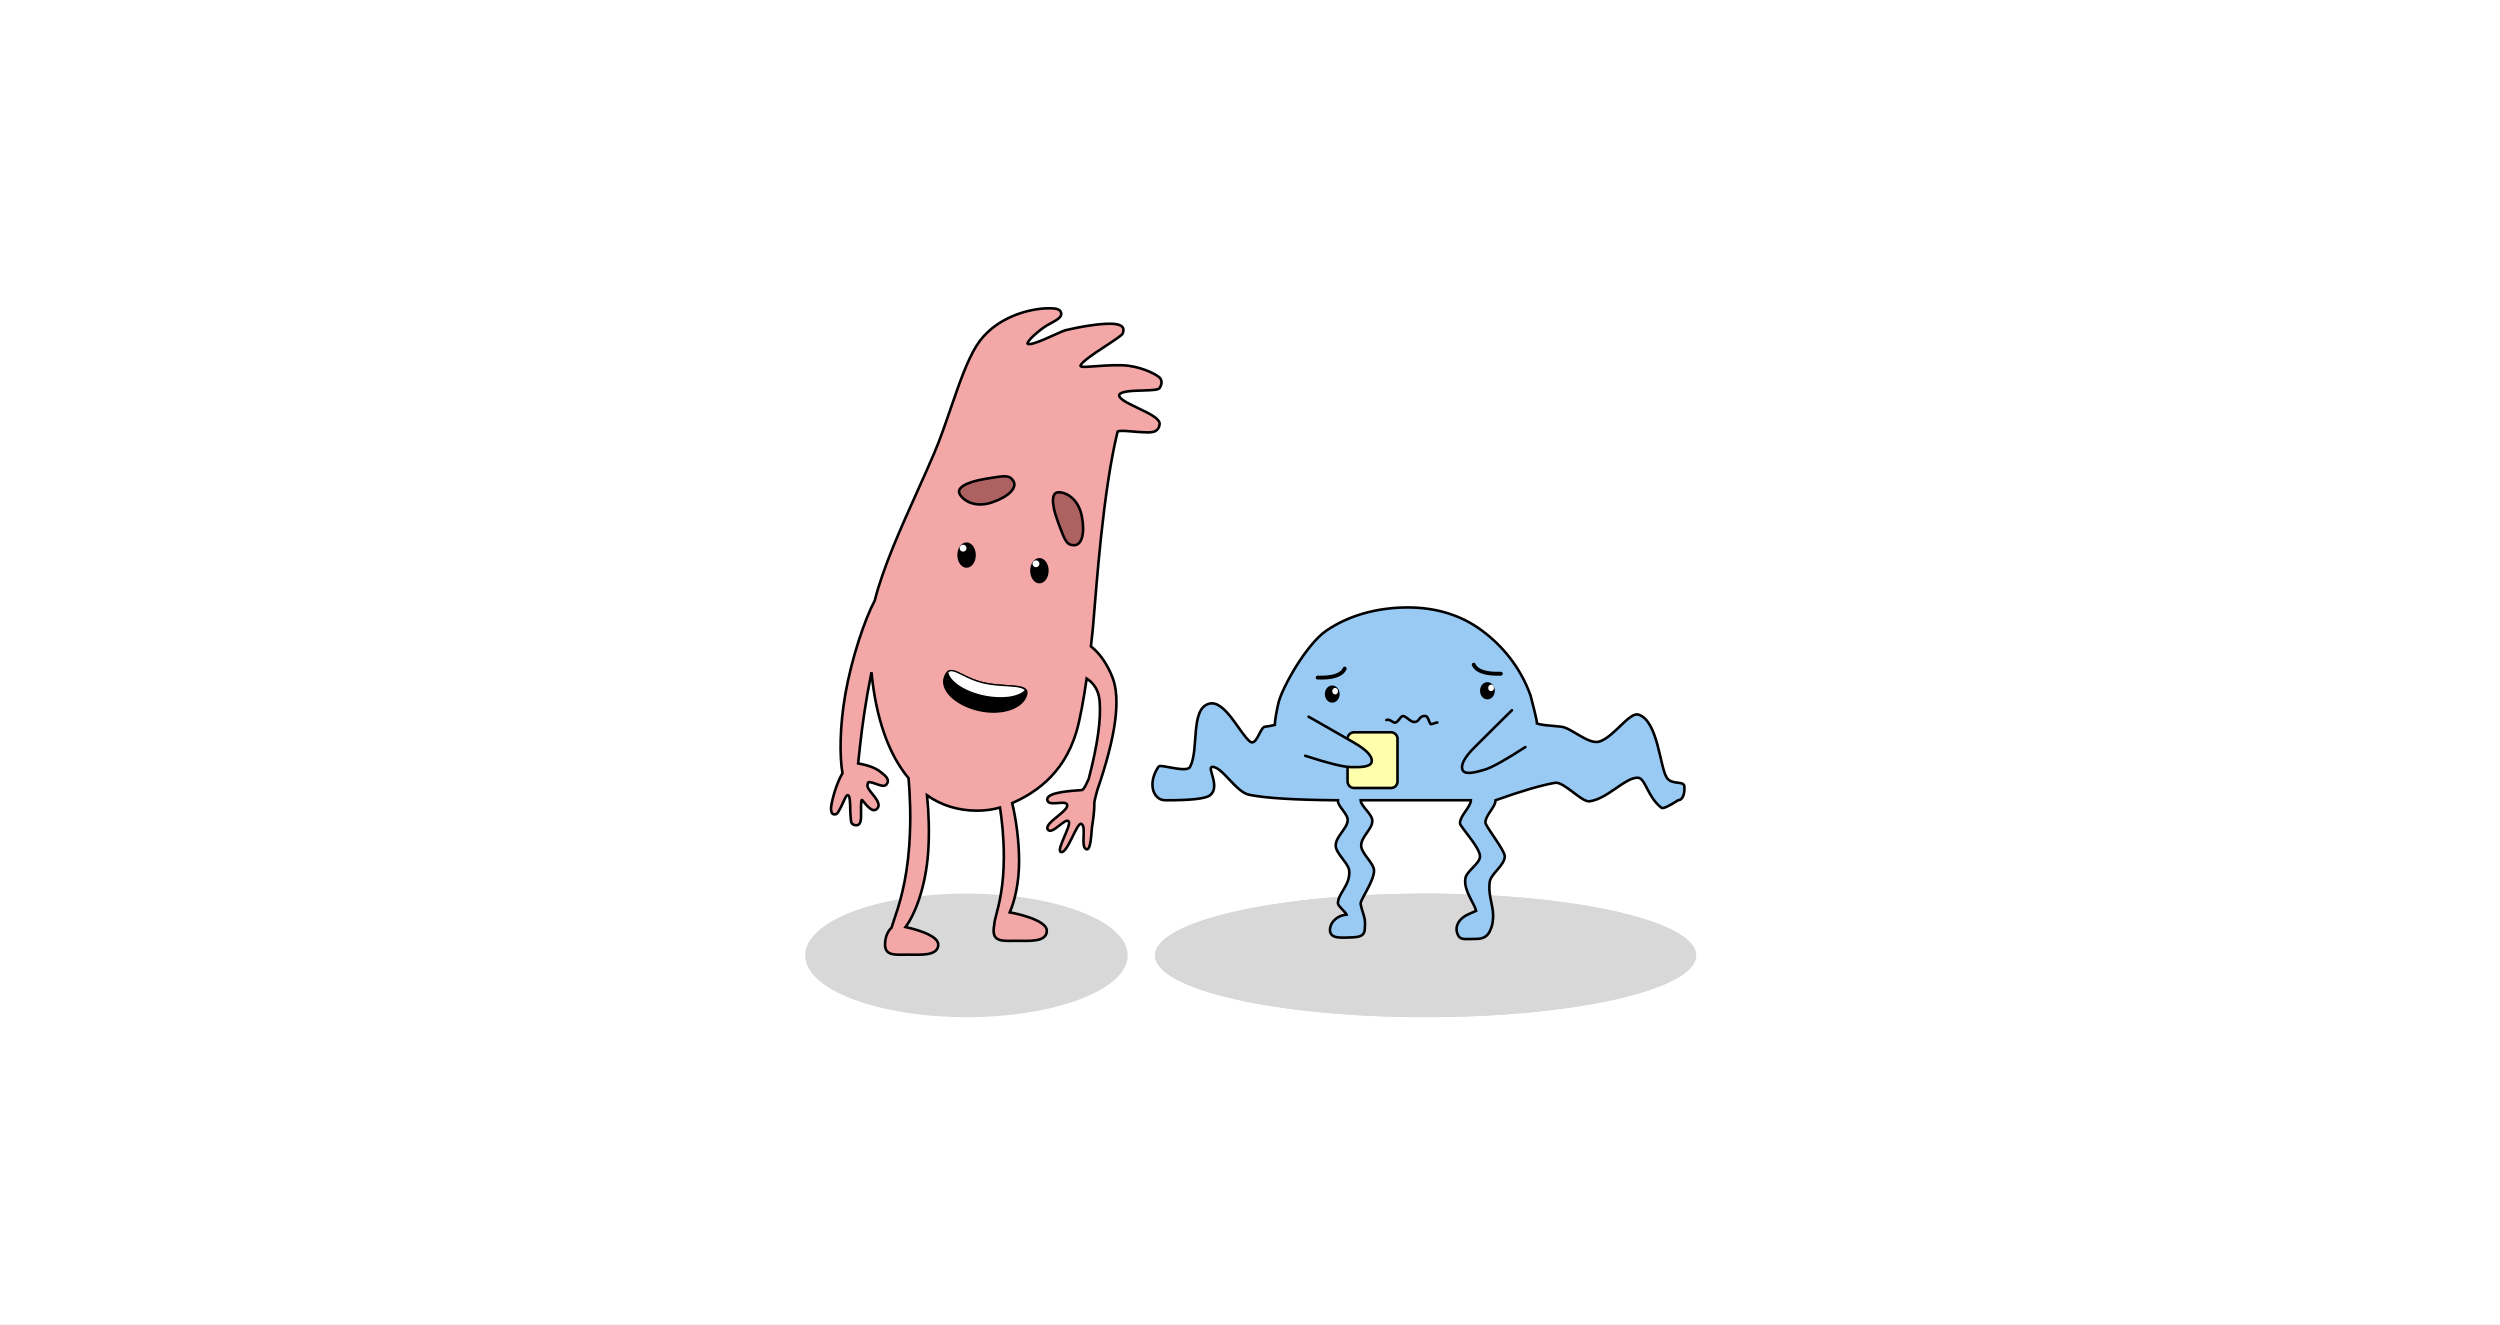
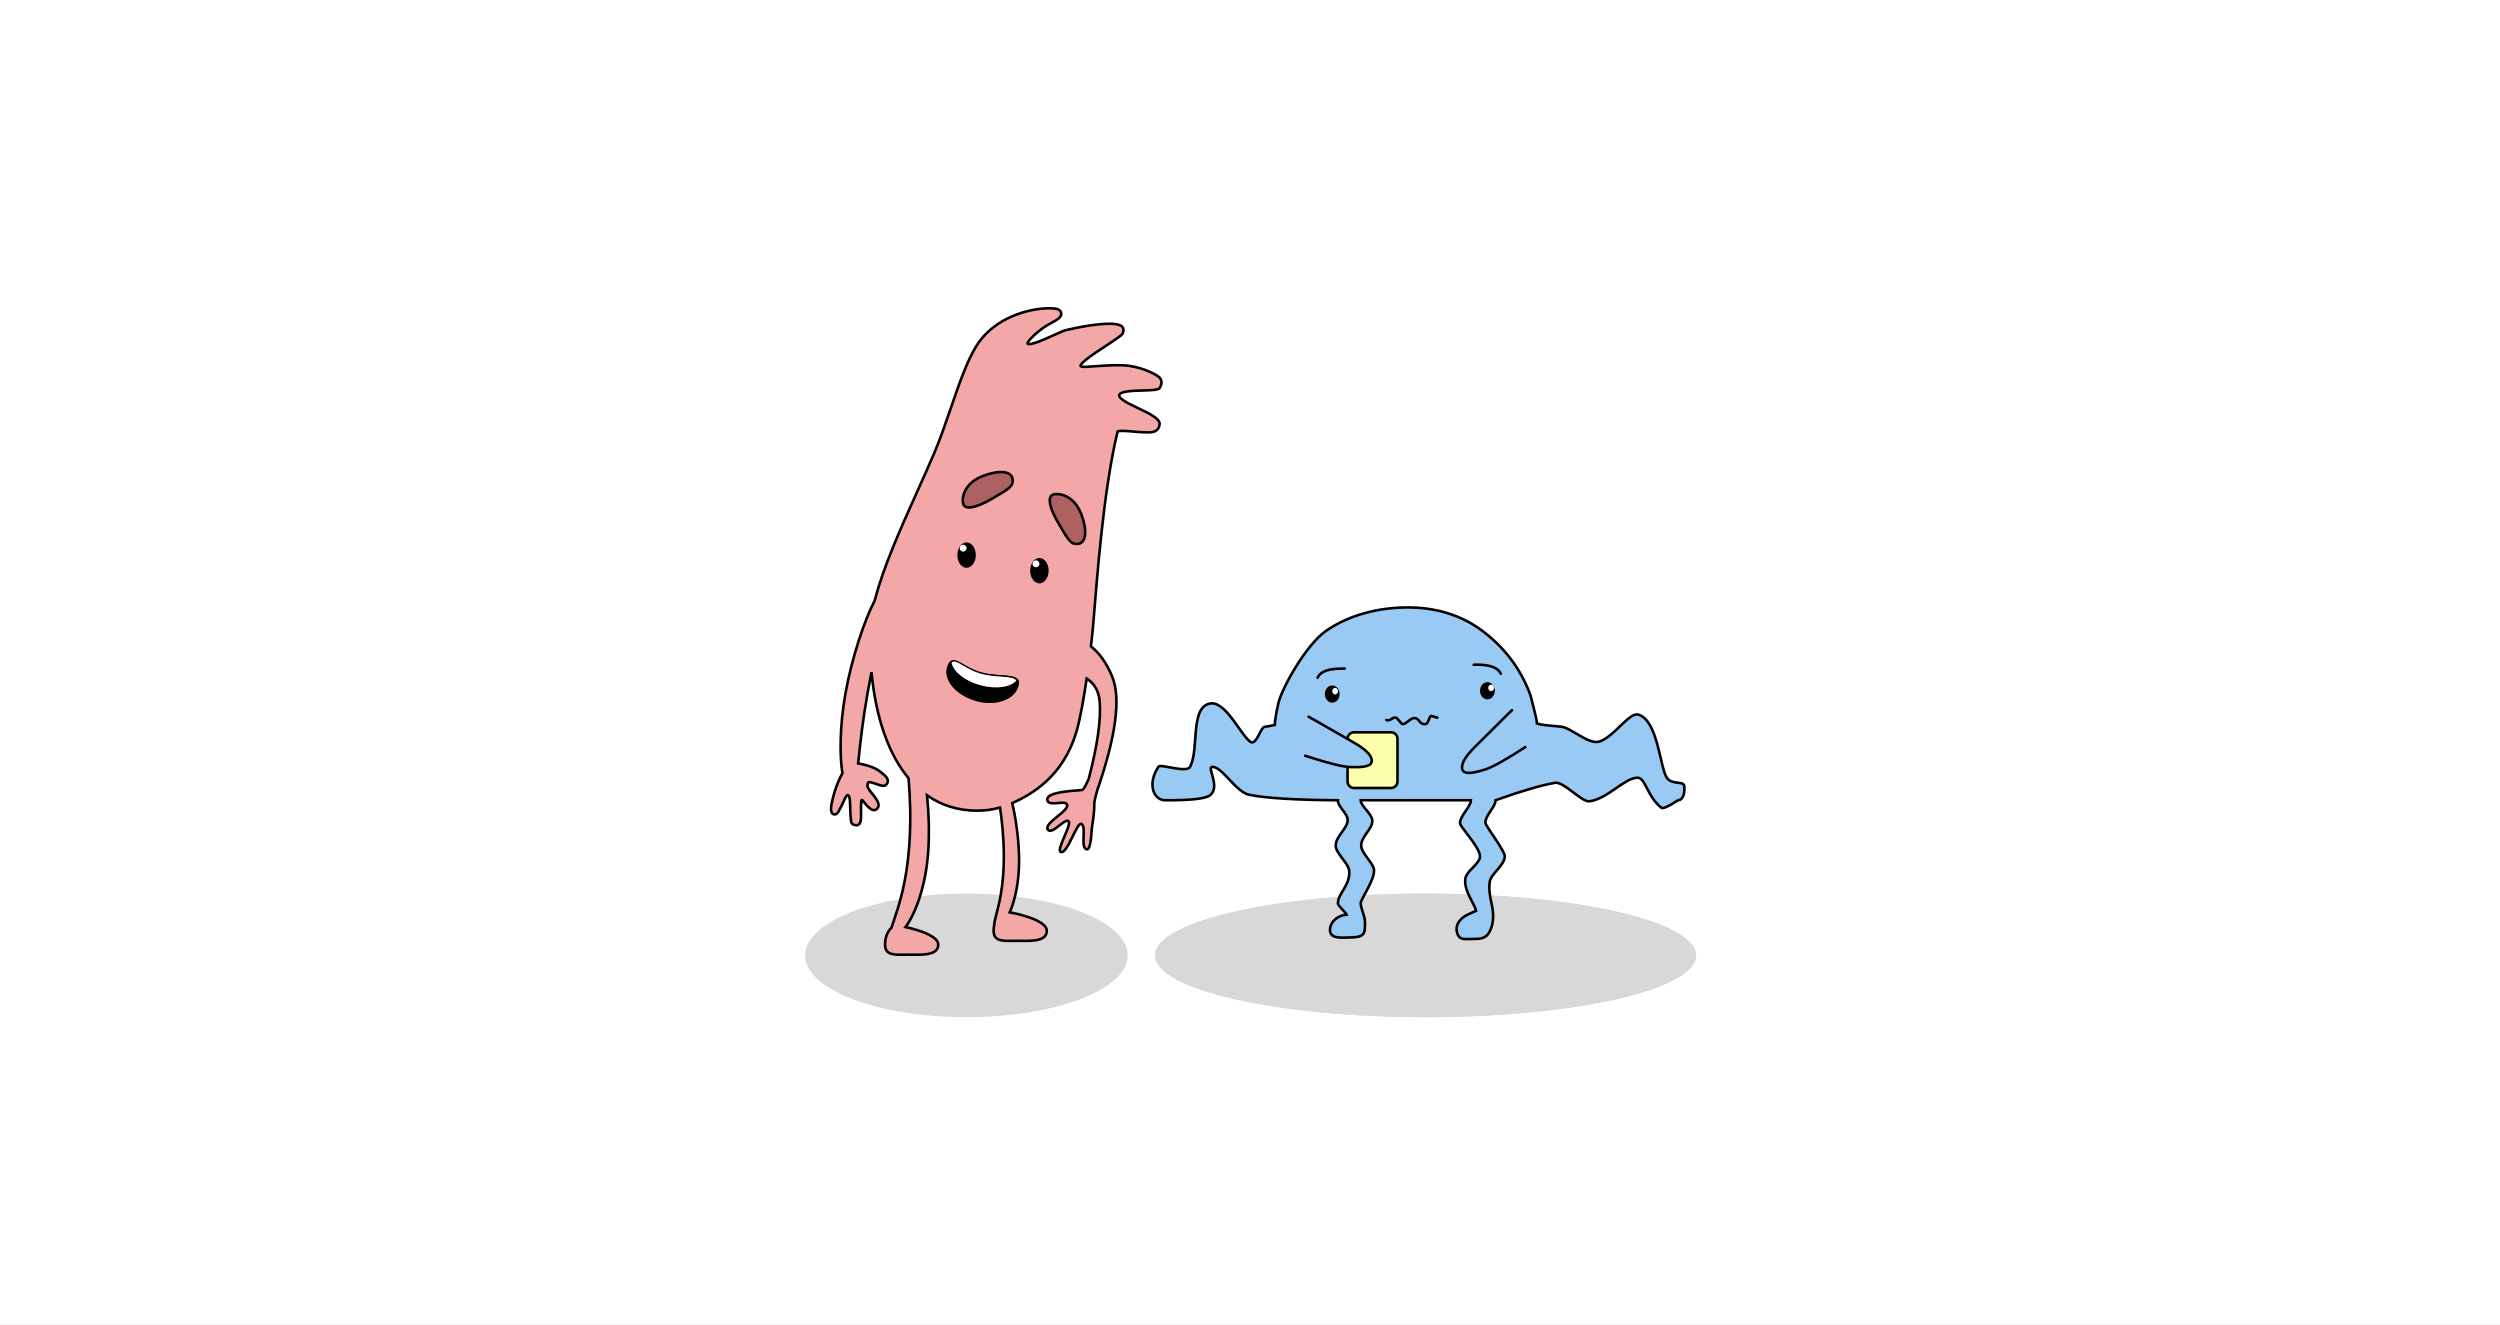
<svg xmlns="http://www.w3.org/2000/svg" width="1922px" height="1018px" viewBox="0 0 1922 1018" version="1.1">
  <g id="Page-1" stroke="none" stroke-width="1" fill="none" fill-rule="evenodd">
    <g id="2scene11">
-       <rect id="Rectangle" fill="#FFFFFF" x="0" y="0" width="1922" height="1018" />
+       <rect id="Rectangle" fill="#FFFFFF" fill-rule="nonzero" x="0" y="0" width="1922" height="1018" />
      <g id="Group-3" transform="translate(619, 237)">
-         <ellipse id="Oval" fill="#D8D8D8" cx="477" cy="497.5" rx="208" ry="47.5" />
-         <ellipse id="Oval" fill="#D8D8D8" cx="477" cy="497.5" rx="208" ry="47.5" />
-         <ellipse id="Oval" fill="#D8D8D8" cx="124" cy="497.5" rx="124" ry="47.5" />
+         <ellipse id="Oval" fill="#D8D8D8" fill-rule="nonzero" cx="477" cy="497.5" rx="208" ry="47.5" />
+         <ellipse id="Oval" fill="#D8D8D8" fill-rule="nonzero" cx="477" cy="497.5" rx="208" ry="47.5" />
+         <ellipse id="Oval" fill="#D8D8D8" fill-rule="nonzero" cx="124" cy="497.5" rx="124" ry="47.5" />
        <g id="charsquiggy" transform="translate(267, 230)">
          <path d="M404.119,148.242 C396.742,152.999 392.474,154.925 391.315,154.021 C380.247,145.385 379.071,130.898 372.979,130.898 C363.056,130.898 350.092,147.098 336.026,149.051 C330.032,149.883 316.223,133.641 309.477,134.828 C298.847,136.697 283.603,141.169 263.745,148.242 C263.763,153.609 255.987,159.539 255.981,165.386 C255.979,168.171 270.882,186.688 270.87,191.325 C270.851,198.294 260.19,204.595 259.279,211.099 C258.106,219.476 260.953,226.914 261.684,233.25 C262.455,239.941 261.117,245.36 259.907,247.617 C259.094,249.825 257.921,251.746 255.981,253.051 C254.354,254.147 252.178,254.816 249.181,254.816 C247.395,254.816 245.829,254.874 244.452,254.924 C241.227,255.042 239,255.091 237.4,254.386 C235.969,253.756 234.973,252.568 234.262,250.267 C233.357,247.336 233.835,244.486 235.384,241.988 C236.956,239.454 239.647,237.282 243.123,235.792 C243.62,235.579 244.231,235.29 244.902,234.974 C246.112,234.402 247.513,233.742 248.807,233.25 C247.638,227.538 239.236,217.958 240.537,208.486 C241.362,202.481 252.11,196.892 251.821,191.168 C251.458,183.981 236.39,168.528 236.434,165.913 C236.535,159.879 244.522,153.77 244.837,148.242 L160.054,148.242 C160.216,152.925 168.995,158.715 169.056,164.078 C169.126,170.297 160.465,176.189 160.465,183.044 C160.465,189.053 170.095,196.453 170.354,202.064 C170.71,209.814 159.873,224.641 160.054,227.568 C160.264,230.966 163.249,237.979 163.276,240.587 C163.524,241.928 163.443,243.478 163.351,245.106 C163.315,245.741 163.278,246.389 163.262,247.04 C163.229,248.384 162.968,249.444 162.522,250.287 C162.028,251.22 161.307,251.9 160.382,252.394 C158.313,253.498 155.143,253.627 151.249,253.743 C151.059,253.749 150.868,253.755 150.674,253.761 C150.482,253.766 150.29,253.772 150.099,253.778 C146.08,253.904 142.257,253.996 139.751,252.962 C138.673,252.517 137.824,251.872 137.261,250.971 C136.748,250.152 136.466,249.113 136.498,247.79 C136.575,244.659 138.143,241.769 140.64,239.64 C142.904,237.71 145.931,236.407 149.267,236.125 C148.654,234.367 142.602,229.476 142.595,227.568 C142.565,219.687 152.391,213.506 151.249,202.233 C150.675,196.569 140.888,189.112 140.888,183.044 C140.888,176.07 149.753,170.068 150.099,163.754 C150.386,158.512 142.104,152.831 142.595,148.242 C109.652,148.018 86.887,146.606 74.298,144.007 C64.112,141.903 53.743,122.545 46.098,122.545 C41.266,122.545 52.635,137.621 44.332,144.365 C41.045,147.035 29.523,148.327 9.767,148.242 C7.367,148.242 5.242,147.328 3.587,145.727 C1.945,144.139 0.765,141.867 0.265,139.135 C-0.583,134.494 0.532,128.5 4.696,122.379 C6.249,120.097 26.29,127.584 28.934,122.545 C35.98,109.117 28.923,78.143 43.418,74.053 C55.683,70.593 66.984,96.783 75,103.107 C79.978,107.033 82.795,92.052 86.501,91.686 C90.061,91.335 92.046,90.712 94.047,90.329 C94.047,87.544 95.479,79.109 96.923,73.218 C99.766,61.617 118.248,28.367 133.807,17.759 C151.261,5.859 173.428,0 196.357,0 C218.592,0 237.813,6.21 253.449,17.874 C269.065,29.523 282.775,45.801 290.658,67.616 C291.464,70.984 295.628,86.146 295.628,89.235 C298.738,90.303 302.497,90.632 314.208,91.686 C321.823,92.372 335.322,105.745 343.627,103.107 C354.919,99.519 366.649,80.171 373.693,82.413 C388.701,87.188 390.061,122.757 395.436,130.898 C399.401,136.904 408.613,132.794 408.943,137.647 C409.149,140.672 408.779,143.236 408.01,145.054 C407.587,146.054 407.041,146.837 406.409,147.372 C405.736,147.943 404.963,148.242 404.119,148.242 Z" id="Combined-Shape" stroke="#000000" stroke-width="2" fill="#99CAF4" fill-rule="nonzero" />
          <ellipse id="Oval" fill="#000000" fill-rule="nonzero" cx="138.227" cy="66.59" rx="5.681" ry="6.627" />
          <ellipse id="Oval" fill="#000000" fill-rule="nonzero" cx="257.519" cy="64.066" rx="5.681" ry="6.627" />
          <ellipse id="Oval" fill="#FFFFFF" fill-rule="nonzero" cx="260.359" cy="61.856" rx="2.209" ry="2.525" />
          <ellipse id="Oval" fill="#FFFFFF" fill-rule="nonzero" cx="140.436" cy="64.381" rx="2.209" ry="2.525" />
-           <path d="" id="Path-3" stroke="#979797" />
-           <path d="M179.818,86.548 C182.411,87.96 184.775,84.031 187.039,84.677 C188.795,85.178 190.889,89.446 192.368,89.648 C195.625,90.091 199.835,81.784 204.5,86.548 C204.992,87.051 206.336,90.217 210.15,89.648 C211.699,89.416 212.709,85.296 213.646,83.699 C214.239,82.688 218.313,85.041 219.032,84.677" id="Path-5" stroke="#000000" stroke-width="2" stroke-linecap="round" transform="translate(199.4253, 86.58016) scale(1, -1) translate(-199.4253, -86.58016) " />
-           <rect id="Rectangle" stroke="#000000" stroke-width="2" fill="#FDFFAD" x="150" y="96" width="38.395" height="42.814" rx="5" />
-           <path d="M115.505,107.88 C130.93,117.885 141.365,123.68 146.809,125.264 C152.709,126.98 161.319,129.49 163.461,125.955 C165.603,122.421 162.987,116.444 154.383,107.88 C131.76,85.362 122.544,76.259 126.736,80.568" id="Path-7" stroke="#000000" stroke-width="2" fill="#99CAF4" stroke-linecap="round" transform="translate(139.8375, 103.6363) rotate(-15) translate(-139.8375, -103.6363) " />
+           <g id="Path-3" />
+           <path d="M179.818,86.548 C182.411,87.96 184.775,84.031 187.039,84.677 C188.795,85.178 190.889,89.446 192.368,89.648 C195.625,90.091 199.835,81.784 204.5,86.548 C204.992,87.051 206.336,90.217 210.15,89.648 C211.699,89.416 212.709,85.296 213.646,83.699 C214.239,82.688 218.313,85.041 219.032,84.677" id="Path-5" stroke="#000000" stroke-width="2" stroke-linecap="round" transform="translate(199.4253, 86.58016) scale(-1, -1) rotate(-180) translate(-199.4253, -86.58016) " />
+           <rect id="Rectangle" stroke="#000000" stroke-width="2" fill="#FDFFAD" fill-rule="nonzero" x="150" y="96" width="38.395" height="42.814" rx="5" />
+           <path d="M115.505,107.88 C130.93,117.885 141.365,123.68 146.809,125.264 C152.709,126.98 161.319,129.49 163.461,125.955 C165.603,122.421 162.987,116.444 154.383,107.88 C131.76,85.362 122.544,76.259 126.736,80.568" id="Path-7" stroke="#000000" stroke-width="2" fill="#99CAF4" fill-rule="nonzero" stroke-linecap="round" transform="translate(139.8375, 103.6363) rotate(-15) translate(-139.8375, -103.6363) " />
          <path d="M238,107.35 C253.425,117.356 263.86,123.15 269.305,124.734 C275.205,126.451 283.815,128.961 285.957,125.426 C288.098,121.892 285.482,115.914 276.879,107.351 C254.255,84.833 245.039,75.729 249.231,80.039" id="Path-7" stroke="#000000" stroke-width="2" stroke-linecap="round" transform="translate(262.3331, 103.1067) scale(-1, 1) translate(-262.3331, -103.1067) " />
        </g>
-         <g id="charcece" transform="translate(19, 0)">
-           <g id="Group-3" transform="translate(127.5, 248.5) scale(-1, 1) translate(-127.5, -248.5) " fill-rule="nonzero">
+         <g id="charcece" transform="translate(19, 0)" fill-rule="nonzero">
+           <g id="Group-3" transform="translate(127.5, 248.5) scale(-1, 1) translate(-127.5, -248.5) ">
            <path d="M86.424,-3.20596882e-11 C101.879,-3.20596882e-11 128.799,7.148 142.328,28.922 C149.651,40.708 155.676,58.27 161.917,76.484 C165.959,88.281 170.094,100.351 174.742,111.289 C178.698,120.601 183.144,130.486 187.706,140.628 C200.44,168.938 214.073,199.255 220.517,224.762 C228.123,238.933 238.216,268.947 243.058,296.379 C247.461,321.32 247.548,344.267 245.318,357.433 C250.912,366.879 254.328,382.06 254.124,385 C254.076,385.705 253.965,386.873 253.575,387.726 C253.24,388.457 252.715,388.953 251.99,389.048 C251.356,389.138 250.72,389.196 249.994,388.782 C249.534,388.519 249.024,388.05 248.508,387.196 C246.978,384.667 245.791,382.058 244.776,379.823 C243.753,377.572 242.924,375.707 242.069,374.761 C241.835,374.502 241.612,374.309 241.36,374.273 C241.156,374.244 240.956,374.343 240.74,374.516 C239.411,375.573 239.419,381.671 239.306,385.928 C239.255,387.841 239.209,389.44 239.089,390.215 C238.964,391.019 238.925,391.779 238.889,392.476 C238.816,393.872 238.717,395.032 238.162,395.881 C237.695,396.595 236.928,397.135 235.547,397.378 C234.786,397.512 234.14,397.482 233.595,397.3 C233.016,397.107 232.538,396.746 232.155,396.193 C231.506,395.254 231.139,393.681 231.042,391.34 C230.982,389.915 231.006,388.189 231.03,386.438 C231.066,383.785 231.107,381.075 230.846,379.314 C230.761,378.738 230.652,378.273 230.478,377.979 C230.052,377.942 229.506,378.799 228.74,379.746 C227.169,381.685 224.97,384.363 222.538,385.513 C221.96,385.786 221.386,385.873 220.844,385.822 C220.252,385.766 219.696,385.544 219.214,385.206 C218.189,384.485 217.52,383.238 217.541,382.055 C217.591,379.351 219.902,376.37 222.199,373.508 L222.59,373.024 C224.673,370.448 226.725,367.967 225.977,365.93 C225.903,365.731 225.857,365.507 225.813,365.277 C225.757,364.988 225.76,364.625 225.44,364.445 C225.159,364.288 224.708,364.269 224.001,364.372 C222.606,364.574 220.985,365.151 219.391,365.713 C217.625,366.335 215.889,366.939 214.495,367.078 C213.248,367.203 212.266,366.954 211.631,366.25 C210.977,365.525 210.623,364.81 210.484,364.117 C210.324,363.325 210.442,362.554 210.762,361.812 C211.538,360.009 213.589,358.378 215.262,357.083 C215.59,356.829 215.901,356.588 216.181,356.36 C220.402,352.937 226.611,351.15 233.263,349.903 C233.128,348.653 232.989,347.341 232.844,345.965 C231.574,333.968 229.799,317.19 225.965,295.468 C224.994,289.967 223.996,284.749 222.998,279.821 C219.604,315.268 209.749,343.035 194.49,361.295 C193.439,374.172 192.461,391.549 193.958,412.937 C195.97,441.68 202.078,459.695 205.56,469.965 C206.423,472.509 207.125,474.582 207.569,476.229 C210.24,478.506 212.585,483.163 212.585,489.208 C212.585,490.868 212.292,492.173 211.769,493.201 C211.185,494.348 210.315,495.165 209.205,495.74 C206.645,497.065 202.721,497.041 198.176,496.969 C197.139,496.953 196.07,496.936 194.979,496.936 C193.996,496.938 192.976,496.952 191.938,496.967 C186.55,497.041 180.669,497.103 176.706,495.662 C175.124,495.087 173.838,494.274 172.965,493.163 C172.152,492.129 171.685,490.835 171.685,489.208 C171.685,487.82 172.348,486.484 173.544,485.235 C174.778,483.945 176.586,482.74 178.729,481.645 C184.025,478.939 191.379,476.885 196.802,475.714 C189.483,465.812 181.287,444.815 179.415,418.077 C178.404,403.63 178.886,388.125 180.288,374.45 C169.255,382.172 156.35,386.239 141.791,386.239 C135.716,386.239 129.834,385.424 124.186,383.852 C122.757,393.514 121.253,406.259 121.253,421.88 C121.253,444.079 124.969,458.253 127.088,466.334 C127.989,469.768 128.591,472.135 128.547,473.573 C128.907,475.096 129.113,476.769 129.113,478.563 C129.113,480.224 128.82,481.529 128.297,482.557 C127.713,483.704 126.843,484.52 125.734,485.095 C123.174,486.421 119.25,486.397 114.705,486.325 C113.668,486.308 112.598,486.291 111.506,486.291 C110.47,486.291 109.385,486.307 108.274,486.322 C102.995,486.396 97.147,486.459 93.2,485.011 C91.631,484.435 90.353,483.621 89.484,482.509 C88.678,481.477 88.214,480.185 88.214,478.563 C88.214,477.079 88.973,475.653 90.332,474.328 C91.748,472.947 93.821,471.666 96.24,470.517 C102.694,467.45 111.63,465.294 116.692,464.411 C112.794,455.392 109.526,441.513 109.526,425.053 C109.526,409.673 111.806,392.904 114.813,380.451 C99.845,373.718 75.777,360.099 65.511,325.79 C62.635,316.181 59.835,300.272 57.556,284.649 C51.566,288.528 48.244,294.349 47.587,302.112 C46.412,316.007 49.231,335.967 56.044,361.993 C57.258,364.15 59.449,370.274 61.449,370.431 C68.033,370.951 88.388,371.809 87.873,377.799 C87.382,383.522 74.652,378.05 72.788,381.269 C69.993,386.096 90.611,395.557 87.507,400.657 C84.404,405.758 73.477,390.524 71.263,394.711 C69.509,398.03 81.15,416.653 77.443,418.002 C72.348,419.857 65.109,394.656 61.624,396.409 C57.377,398.545 62.689,414.124 57.759,415.918 C54.161,417.227 53.957,402.039 53.541,399.351 C52.638,393.528 51.537,386.174 51.66,380.24 C51.691,378.776 50.362,374.139 49.416,370.491 C35.057,329.004 31.193,300.016 37.822,283.529 C42.186,272.675 47.876,265.007 54.304,259.891 C53.487,252.936 52.882,247.072 52.554,243.25 C49.95,212.911 45.128,141.352 33.784,94.745 C33.631,94.655 33.467,94.596 33.27,94.542 C32.701,94.386 31.896,94.311 30.942,94.285 C28.18,94.209 24.225,94.561 20.908,94.854 C18.64,95.054 16.664,95.227 15.547,95.227 C14.818,95.227 14.01,95.271 13.163,95.317 C10.35,95.468 7.142,95.605 4.826,94.444 C3.094,93.576 1.806,92.023 1.496,89.238 C1.393,88.314 1.689,87.375 2.347,86.437 C2.989,85.522 3.985,84.597 5.245,83.677 C8.408,81.366 13.267,79.045 18.047,76.767 L19.197,76.218 C23.211,74.301 27.061,72.418 29.639,70.591 C30.667,69.862 31.488,69.147 32.013,68.439 C32.41,67.902 32.638,67.377 32.579,66.851 C32.517,66.283 32.126,65.846 31.552,65.474 C30.761,64.962 29.627,64.584 28.271,64.289 C24.417,63.45 18.827,63.317 13.803,63.192 C7.575,63.037 2.412,62.692 1.599,61.475 C0.55,59.904 0.038,58.348 0.038,56.942 C0.038,55.469 0.588,54.147 1.692,53.112 C3.666,51.258 13.126,45.871 25.252,44.227 C32.147,43.292 41.525,43.923 49.21,44.446 C55.898,44.9 61.532,45.539 62.283,44.486 C62.356,44.384 62.348,44.259 62.318,44.124 C62.255,43.839 62.079,43.519 61.826,43.162 C61.173,42.24 60.022,41.134 58.544,39.904 C54.418,36.47 47.788,32.137 41.969,28.332 C35.587,24.16 30.267,20.551 29.847,19.375 C29.162,17.459 28.969,15.756 30.021,14.434 C30.831,13.417 32.443,12.582 35.438,12.152 C44.754,10.816 65.158,14.726 73.716,16.845 C75.231,17.22 78.584,18.729 82.533,20.516 C87.598,22.808 93.664,25.555 98.03,26.852 C99.558,27.307 100.868,27.584 101.836,27.58 C102.2,27.578 102.507,27.54 102.743,27.436 C102.871,27.379 102.974,27.303 103.026,27.183 C103.155,26.882 102.902,26.426 102.581,25.885 C102.099,25.07 101.299,24.08 100.247,22.969 C98.086,20.685 94.877,17.914 91.12,15.143 C89.214,13.737 86.975,12.514 84.871,11.362 C82.571,10.103 80.43,8.924 79.016,7.705 C77.8,6.657 77.119,5.563 77.119,4.408 C77.119,3.555 77.342,2.865 77.723,2.303 C78.132,1.698 78.732,1.237 79.477,0.898 C81.173,0.127 83.67,0.008 86.057,-3.20596882e-11 L86.424,-3.20596882e-11 Z" id="Combined-Shape" stroke="#000000" stroke-width="2" fill="#F3A7A7" />
-             <g id="Group-2" transform="translate(60.0857, 118.7243)">
-               <path d="M0.236,57.85 C0.032,53.84 1.324,48.004 4.006,40.779 C4.145,40.405 4.281,40.038 4.414,39.678 C7.06,32.544 8.677,28.144 10.537,25.591 C12.074,23.482 13.784,22.734 16.467,22.734 C17.882,22.734 19.102,23.254 20.1,24.22 C21.177,25.262 21.996,26.803 22.551,28.75 C23.681,32.719 23.7,38.331 22.396,44.967 C21.244,50.826 18.83,55.128 15.948,58.1 C12.352,61.809 8.034,63.445 4.606,63.445 C3.267,63.445 2.233,62.999 1.517,62.113 C0.736,61.146 0.329,59.7 0.236,57.85 Z" id="Oval" stroke="#000000" stroke-width="2" fill="#AD6161" transform="translate(11.80087, 43.08948) scale(-1, -1) translate(-11.80087, -43.08948) " />
-               <path d="M66.545,40.734 C65.207,40.734 64.175,40.289 63.46,39.403 C62.68,38.435 62.274,36.989 62.181,35.137 C61.98,31.124 63.274,25.283 65.958,18.051 C66.097,17.677 66.233,17.309 66.366,16.949 C69.014,9.807 70.632,5.403 72.492,2.847 C74.029,0.736 75.738,-0.014 78.419,-0.015 C79.833,-0.016 81.051,0.504 82.048,1.47 C83.123,2.511 83.941,4.054 84.494,6.002 C85.622,9.973 85.637,15.59 84.331,22.232 C83.177,28.096 80.763,32.402 77.881,35.379 C74.286,39.093 69.971,40.732 66.545,40.734 Z" id="Oval" stroke="#000000" stroke-width="2" fill="#AD6161" transform="translate(73.7436, 20.35924) scale(1, -1) rotate(-120) translate(-73.7436, -20.35924) " />
-               <ellipse id="Oval" fill="#000000" cx="33.814" cy="83.027" rx="7.1" ry="9.751" />
-               <ellipse id="Oval" fill="#000000" cx="89.814" cy="71.027" rx="7.1" ry="9.751" />
-               <ellipse id="Oval" fill="#FFFFFF" cx="36.477" cy="77.708" rx="2.663" ry="2.659" />
-               <ellipse id="Oval" fill="#FFFFFF" cx="92.477" cy="65.708" rx="2.663" ry="2.659" />
+             <g id="Group-2" transform="translate(56.0857, 123.7243)">
+               <path d="M4.236,52.85 C4.032,48.84 5.324,43.004 8.006,35.779 C8.145,35.405 8.281,35.038 8.414,34.678 C11.06,27.544 12.677,23.144 14.537,20.591 C16.074,18.482 17.784,17.734 20.467,17.734 C21.882,17.734 23.102,18.254 24.1,19.22 C25.177,20.262 25.996,21.803 26.551,23.75 C27.681,27.719 27.7,33.331 26.396,39.967 C25.244,45.826 22.83,50.128 19.948,53.1 C16.352,56.809 12.034,58.445 8.606,58.445 C7.267,58.445 6.233,57.999 5.517,57.113 C4.736,56.146 4.329,54.7 4.236,52.85 Z" id="Oval" stroke="#000000" stroke-width="2" fill="#AD6161" transform="translate(15.80087, 38.08948) rotate(190) translate(-15.80087, -38.08948) " />
+               <path d="M70.545,35.734 C69.207,35.734 68.175,35.289 67.46,34.403 C66.68,33.435 66.274,31.989 66.181,30.137 C65.98,26.124 67.274,20.283 69.958,13.051 C70.097,12.677 70.233,12.309 70.366,11.949 C73.014,4.807 74.632,0.403 76.492,-2.153 C78.029,-4.264 79.738,-5.014 82.419,-5.015 C83.833,-5.016 85.051,-4.496 86.048,-3.53 C87.123,-2.489 87.941,-0.946 88.494,1.002 C89.622,4.973 89.637,10.59 88.331,17.232 C87.177,23.096 84.763,27.402 81.881,30.379 C78.286,34.093 73.971,35.732 70.545,35.734 Z" id="Oval" stroke="#000000" stroke-width="2" fill="#AD6161" transform="translate(77.7436, 15.35923) scale(-1, -1) rotate(100) translate(-77.7436, -15.35923) " />
+               <ellipse id="Oval" fill="#000000" cx="37.814" cy="78.027" rx="7.1" ry="9.751" />
+               <ellipse id="Oval" fill="#000000" cx="93.814" cy="66.027" rx="7.1" ry="9.751" />
+               <ellipse id="Oval" fill="#FFFFFF" cx="40.477" cy="72.708" rx="2.663" ry="2.659" />
+               <ellipse id="Oval" fill="#FFFFFF" cx="96.477" cy="60.708" rx="2.663" ry="2.659" />
            </g>
          </g>
-           <path d="M114.002,309.096 C105.091,306.983 97.372,302.842 92.585,297.853 C90.28,295.45 88.657,292.853 87.929,290.192 C87.253,287.721 87.354,285.197 88.399,282.734 C88.998,281.324 89.647,280.307 90.376,279.62 C91.097,278.942 91.893,278.601 92.783,278.52 C95.151,278.304 98.115,279.805 101.957,281.693 C106.144,283.75 111.337,286.298 117.862,287.846 C123.997,289.3 130.343,289.689 135.876,290.026 C141.621,290.376 146.481,290.649 149.251,292.078 C150.249,292.593 150.963,293.261 151.291,294.177 C151.607,295.057 151.569,296.146 151.159,297.498 C149.57,302.745 144.629,306.636 137.985,308.737 C131.228,310.874 122.7,311.158 114.002,309.096 Z" id="Oval" stroke="#000000" fill="#000000" />
-           <path d="M117.515,297.919 C110.043,296.235 103.533,293.439 98.756,290.143 C94.106,286.935 91.087,283.262 90.53,279.68 C91.614,278.673 92.857,278.415 94.309,278.632 C96.436,278.949 98.979,280.231 102.092,281.784 C106.209,283.837 111.294,286.37 117.668,287.914 C123.72,289.38 129.979,289.772 135.438,290.111 C139.851,290.386 143.734,290.623 146.538,291.389 C148.368,291.89 149.739,292.602 150.4,293.777 C147.848,296.503 143.275,298.32 137.594,299.089 C131.765,299.878 124.768,299.553 117.515,297.919 Z" id="Combined-Shape" stroke="#000000" fill="#FFFFFF" />
+           <path d="M112.775,301.597 C105.116,299.484 98.484,295.343 94.369,290.354 C92.389,287.951 90.994,285.354 90.368,282.693 C89.787,280.222 89.874,277.698 90.772,275.235 C91.287,273.825 91.844,272.808 92.471,272.121 C93.091,271.443 93.775,271.102 94.54,271.021 C96.575,270.805 99.122,272.306 102.423,274.194 C106.022,276.251 110.484,278.799 116.092,280.347 C121.364,281.801 126.817,282.19 131.573,282.527 C136.509,282.877 140.686,283.15 143.066,284.579 C143.925,285.094 144.537,285.762 144.82,286.678 C145.091,287.558 145.058,288.647 144.706,289.999 C143.341,295.246 139.094,299.137 133.385,301.238 C127.578,303.375 120.249,303.659 112.775,301.597 Z" id="Oval" stroke="#000000" fill="#000000" />
+           <path d="M115.987,290.42 C109.622,288.736 104.076,285.94 100.007,282.644 C96.046,279.436 93.474,275.763 93,272.181 C93.923,271.174 94.982,270.916 96.219,271.133 C98.031,271.45 100.197,272.732 102.849,274.285 C106.356,276.338 110.688,278.871 116.118,280.415 C121.273,281.881 126.604,282.273 131.254,282.612 C135.014,282.887 138.322,283.124 140.71,283.89 C142.269,284.391 143.437,285.103 144,286.278 C141.826,289.004 137.931,290.821 133.091,291.59 C128.126,292.379 122.165,292.054 115.987,290.42 Z" id="Combined-Shape" stroke="#000000" fill="#FFFFFF" />
        </g>
      </g>
-       <path d="M1013,520.944 C1024.661,521.324 1031.597,519.009 1033.808,514" id="Path-2" stroke="#000000" stroke-width="3" stroke-linecap="round" />
-       <path d="M1133,517.944 C1144.661,518.324 1151.597,516.009 1153.808,511" id="Path-2" stroke="#000000" stroke-width="3" stroke-linecap="round" transform="translate(1143.404, 514.4921) scale(-1, 1) translate(-1143.404, -514.4921) " />
+       <path d="M1013,520.944 C1024.661,521.324 1031.597,519.009 1033.808,514" id="Path-2" stroke="#000000" stroke-width="2" stroke-linecap="round" transform="translate(1023.404, 517.4921) scale(-1, -1) translate(-1023.404, -517.4921) " />
+       <path d="M1133,517.944 C1144.661,518.324 1151.597,516.009 1153.808,511" id="Path-2" stroke="#000000" stroke-width="2" stroke-linecap="round" transform="translate(1143.404, 514.4921) scale(1, -1) translate(-1143.404, -514.4921) " />
    </g>
  </g>
</svg>
